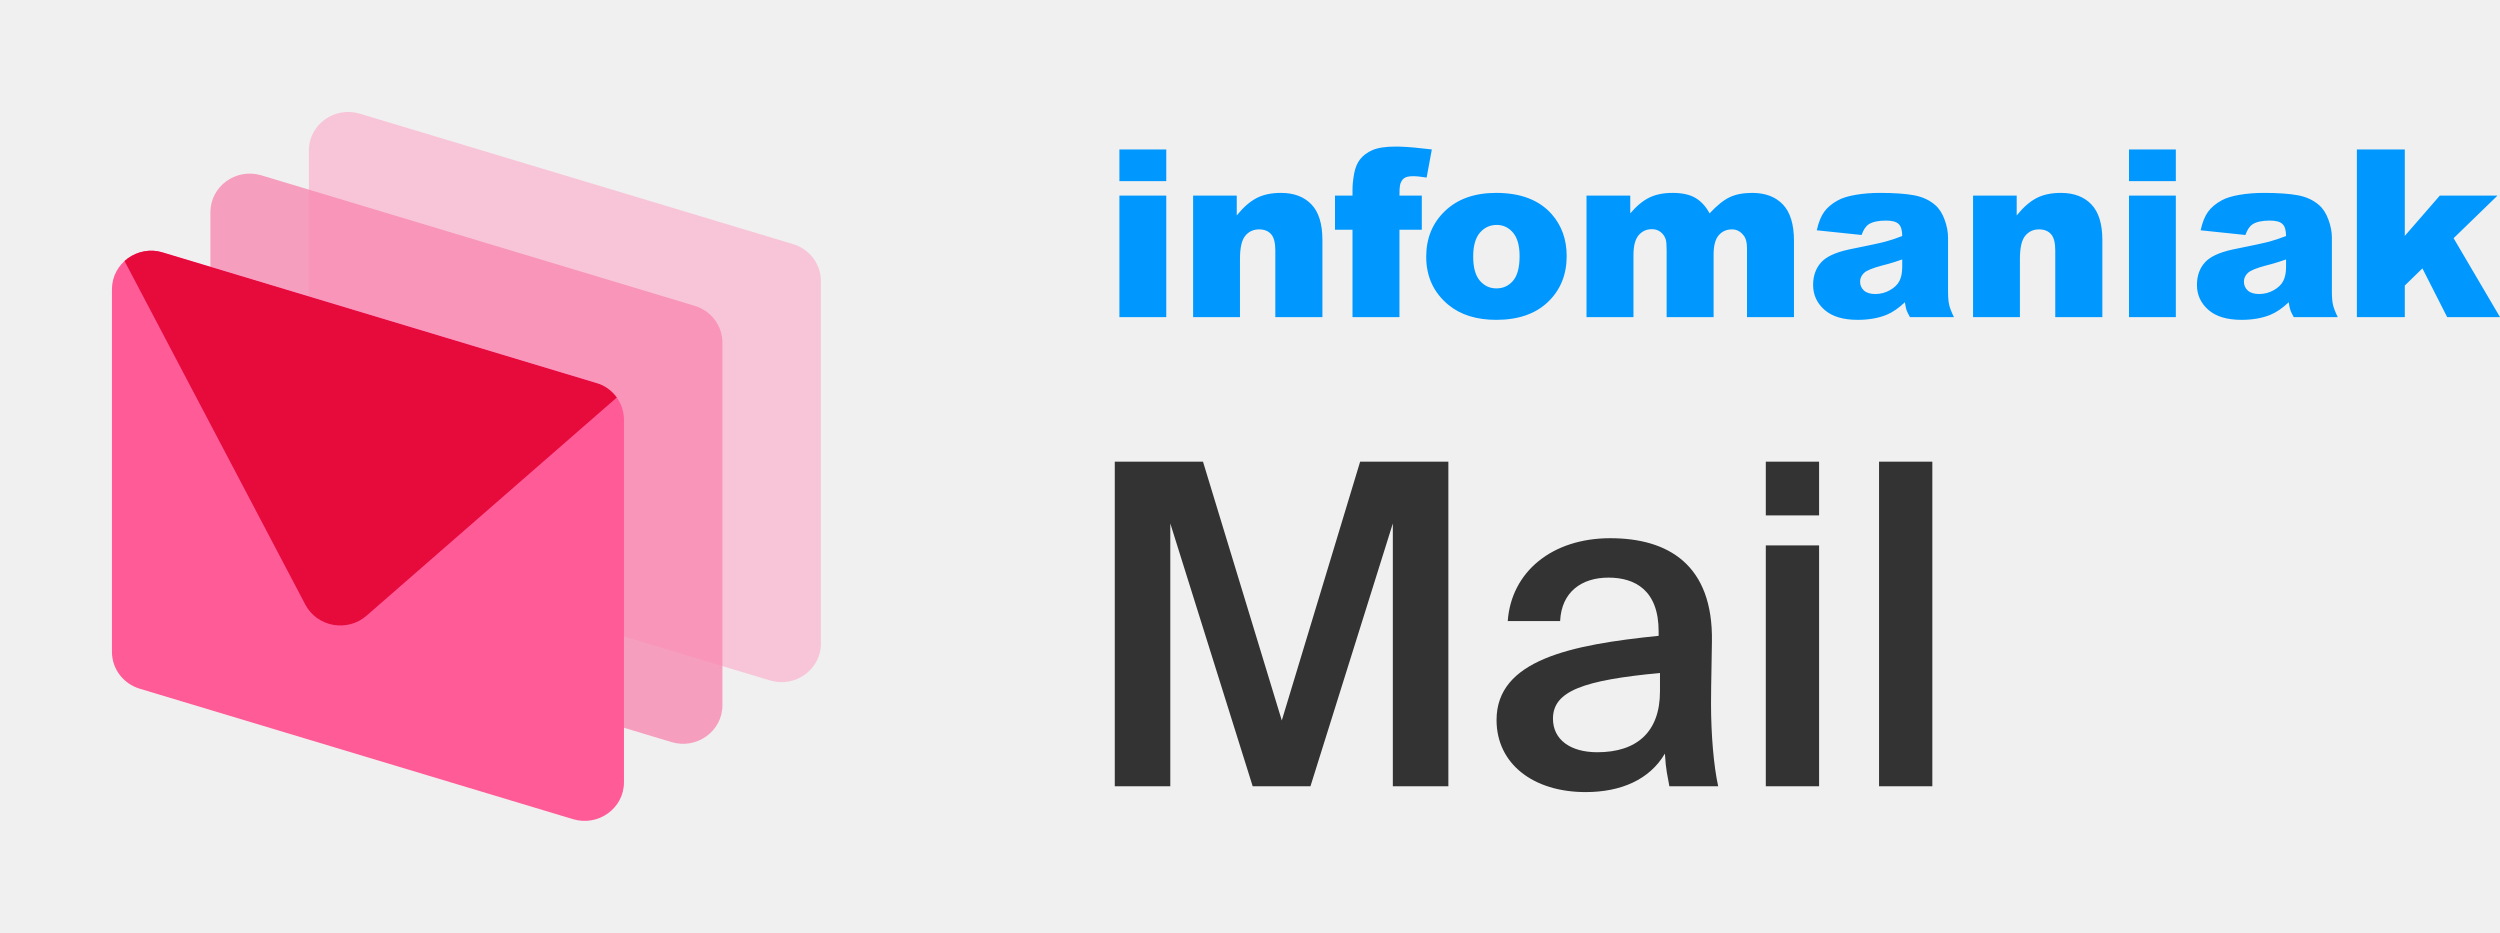
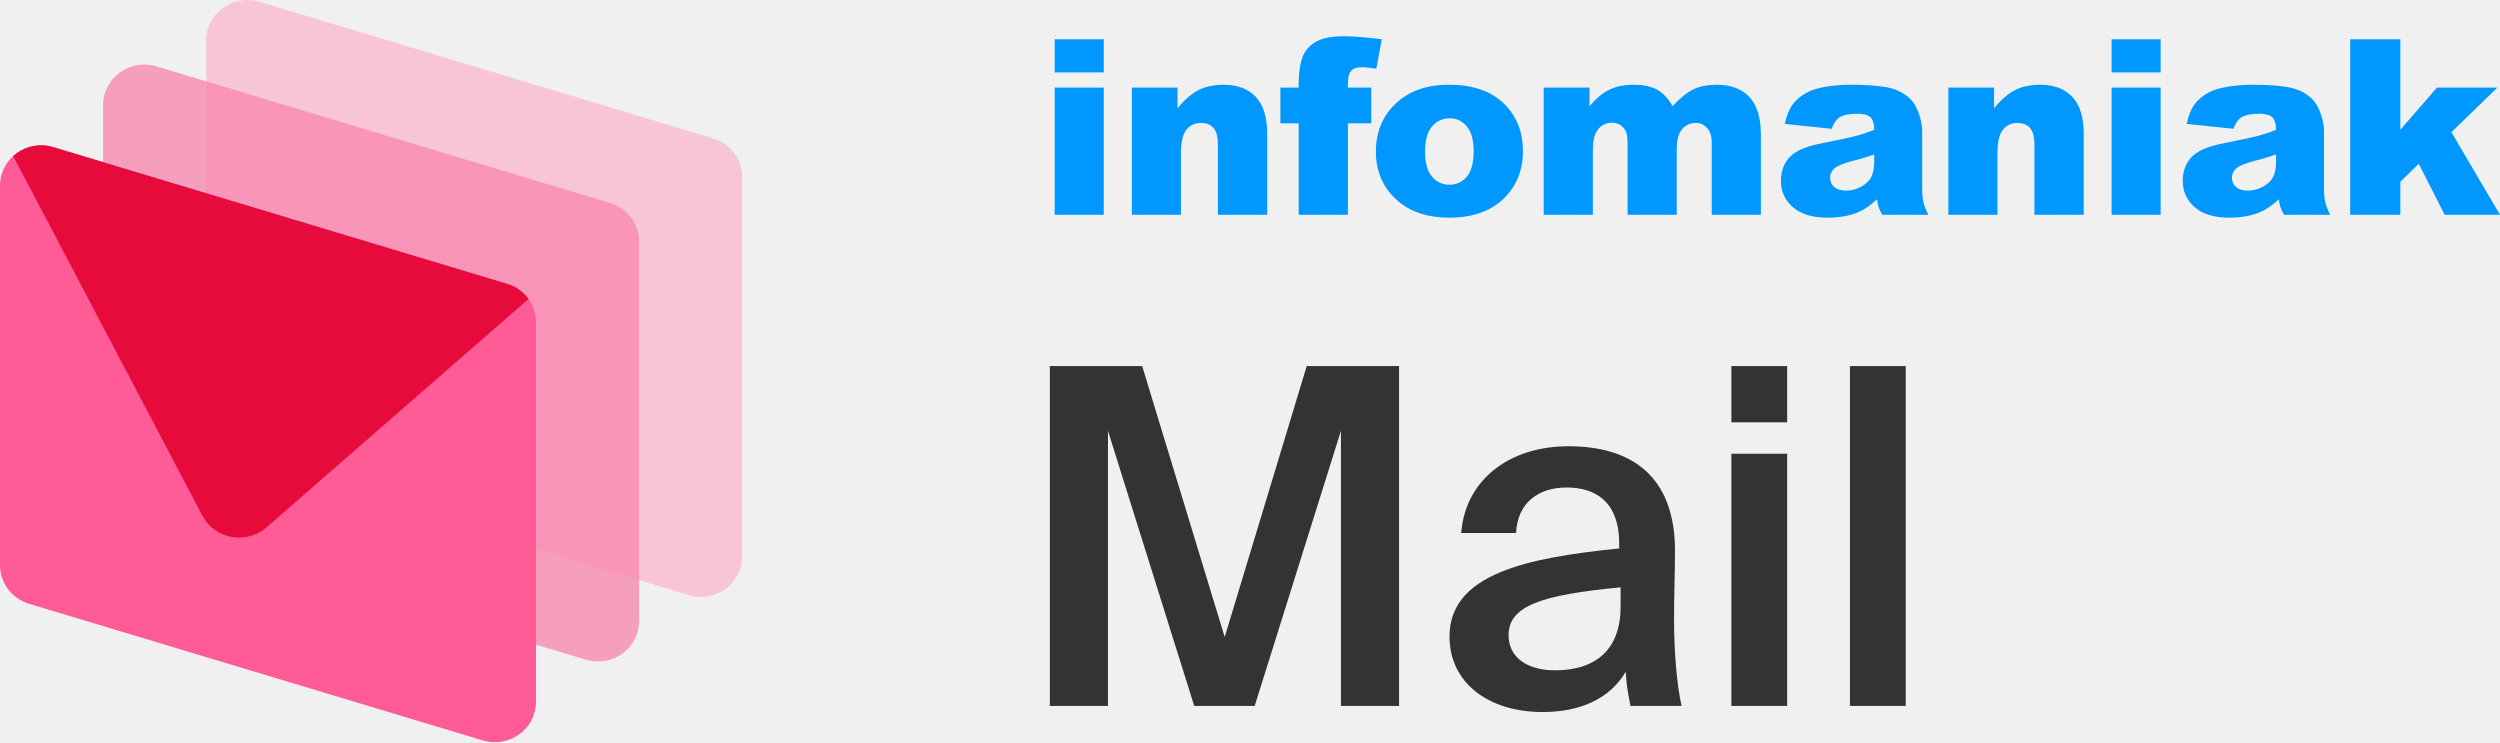
- <svg xmlns="http://www.w3.org/2000/svg" width="134" height="50" viewBox="0 0 134 50" fill="none">
+ <svg xmlns="http://www.w3.org/2000/svg" fill="none" viewBox="6 6 128 38">
  <path opacity="0.5" fill-rule="evenodd" clip-rule="evenodd" d="M16.556 8.067C16.556 6.677 17.93 5.684 19.288 6.093L42.51 13.085C43.396 13.352 44 14.153 44 15.06V34.495C44 35.885 42.626 36.879 41.268 36.47L18.046 29.477C17.16 29.211 16.556 28.41 16.556 27.503V8.067Z" fill="#FF9ABF" />
  <path opacity="0.8" fill-rule="evenodd" clip-rule="evenodd" d="M11.278 11.373C11.278 9.983 12.652 8.99 14.01 9.398L37.232 16.391C38.118 16.658 38.722 17.459 38.722 18.366V37.801C38.722 39.191 37.348 40.184 35.99 39.775L12.768 32.783C11.882 32.516 11.278 31.715 11.278 30.808V11.373Z" fill="#F789B2" />
  <path fill-rule="evenodd" clip-rule="evenodd" d="M6 15.505C6 14.115 7.374 13.121 8.732 13.53L31.954 20.523C32.84 20.789 33.444 21.59 33.444 22.497V41.933C33.444 43.323 32.07 44.316 30.712 43.907L7.49 36.915C6.604 36.648 6 35.847 6 34.94V15.505Z" fill="#FF5B97" />
  <mask id="mask0_4136_48810" style="mask-type:alpha" maskUnits="userSpaceOnUse" x="6" y="13" width="28" height="31">
    <path fill-rule="evenodd" clip-rule="evenodd" d="M6 15.505C6 14.115 7.374 13.121 8.732 13.53L31.954 20.523C32.84 20.789 33.444 21.59 33.444 22.497V41.933C33.444 43.323 32.07 44.316 30.712 43.907L7.49 36.915C6.604 36.648 6 35.847 6 34.94V15.505Z" fill="white" />
  </mask>
  <g mask="url(#mask0_4136_48810)">
    <g style="mix-blend-mode:multiply">
      <path fill-rule="evenodd" clip-rule="evenodd" d="M6 12.708L33.444 20.972L19.645 33.003C18.615 33.901 16.996 33.606 16.364 32.406L6 12.708Z" fill="#F2357A" />
    </g>
    <g style="mix-blend-mode:multiply">
      <path fill-rule="evenodd" clip-rule="evenodd" d="M6 12.708L33.444 20.972L19.645 33.003C18.615 33.901 16.996 33.606 16.364 32.406L6 12.708Z" fill="#F2357A" />
    </g>
  </g>
  <path d="M60 8.01H62.512V9.708H60V8.01ZM60 10.486H62.512V16.997H60V10.486ZM63.951 10.486H66.29V11.547C66.64 11.114 66.993 10.804 67.351 10.618C67.709 10.432 68.145 10.339 68.66 10.339C69.355 10.339 69.899 10.545 70.292 10.955C70.685 11.366 70.881 12.001 70.881 12.859V16.997H68.357V13.417C68.357 13.008 68.281 12.719 68.129 12.549C67.977 12.38 67.763 12.295 67.487 12.295C67.183 12.295 66.936 12.409 66.747 12.638C66.557 12.867 66.463 13.278 66.463 13.87V16.997H63.951V10.486ZM75.011 10.486H76.209V12.313H75.011V16.997H72.494V12.313H71.556V10.486H72.494V10.192C72.494 9.926 72.522 9.634 72.58 9.315C72.638 8.997 72.746 8.736 72.904 8.534C73.062 8.332 73.285 8.168 73.57 8.043C73.856 7.919 74.275 7.856 74.826 7.856L75.044 7.86C75.468 7.873 76.035 7.923 76.746 8.01L76.468 9.518C76.167 9.469 75.925 9.444 75.74 9.444C75.513 9.444 75.351 9.482 75.252 9.558C75.153 9.633 75.083 9.753 75.042 9.916C75.022 10.006 75.011 10.196 75.011 10.486ZM76.445 13.76C76.445 12.767 76.782 11.948 77.457 11.305C78.132 10.661 79.043 10.339 80.191 10.339C81.503 10.339 82.495 10.717 83.165 11.473C83.704 12.082 83.974 12.832 83.974 13.723C83.974 14.725 83.639 15.545 82.971 16.185C82.302 16.824 81.377 17.144 80.197 17.144C79.144 17.144 78.292 16.878 77.642 16.347C76.844 15.689 76.445 14.827 76.445 13.76ZM78.963 13.754C78.963 14.334 79.081 14.763 79.317 15.041C79.554 15.319 79.851 15.458 80.209 15.458C80.571 15.458 80.868 15.321 81.101 15.047C81.333 14.774 81.45 14.334 81.45 13.729C81.45 13.165 81.332 12.745 81.098 12.47C80.863 12.194 80.573 12.056 80.228 12.056C79.862 12.056 79.559 12.196 79.32 12.476C79.082 12.756 78.963 13.182 78.963 13.754ZM85.037 10.486H87.382V11.437C87.719 11.04 88.059 10.758 88.403 10.591C88.746 10.423 89.161 10.339 89.646 10.339C90.169 10.339 90.582 10.431 90.887 10.615C91.191 10.799 91.44 11.073 91.633 11.437C92.028 11.012 92.388 10.722 92.713 10.569C93.038 10.416 93.439 10.339 93.917 10.339C94.62 10.339 95.169 10.547 95.564 10.961C95.959 11.376 96.157 12.025 96.157 12.908V16.997H93.639V13.288C93.639 12.994 93.581 12.775 93.466 12.632C93.297 12.407 93.088 12.295 92.837 12.295C92.541 12.295 92.302 12.401 92.121 12.614C91.94 12.826 91.849 13.167 91.849 13.637V16.997H89.332V13.411C89.332 13.124 89.315 12.93 89.282 12.828C89.229 12.665 89.136 12.533 89.005 12.433C88.873 12.333 88.719 12.283 88.542 12.283C88.254 12.283 88.017 12.391 87.832 12.607C87.647 12.824 87.554 13.18 87.554 13.674V16.997H85.037V10.486ZM99.781 12.595L97.38 12.344C97.471 11.927 97.602 11.599 97.772 11.36C97.943 11.121 98.189 10.914 98.51 10.738C98.74 10.611 99.057 10.513 99.46 10.444C99.863 10.374 100.299 10.339 100.768 10.339C101.521 10.339 102.126 10.381 102.583 10.465C103.039 10.549 103.42 10.723 103.724 10.989C103.938 11.173 104.107 11.434 104.23 11.771C104.354 12.108 104.415 12.43 104.415 12.736V15.611C104.415 15.918 104.435 16.158 104.474 16.332C104.513 16.505 104.598 16.727 104.73 16.997H102.373C102.278 16.829 102.216 16.702 102.188 16.614C102.159 16.526 102.13 16.388 102.101 16.2C101.772 16.515 101.445 16.739 101.12 16.874C100.676 17.054 100.159 17.144 99.571 17.144C98.789 17.144 98.196 16.964 97.791 16.605C97.385 16.245 97.183 15.802 97.183 15.274C97.183 14.78 97.329 14.373 97.621 14.054C97.892 13.758 98.376 13.533 99.073 13.378L100.403 13.103C100.708 13.037 100.931 12.986 101.071 12.948C101.35 12.872 101.647 12.773 101.959 12.65C101.959 12.344 101.896 12.129 101.768 12.007C101.64 11.884 101.416 11.823 101.095 11.823C100.684 11.823 100.375 11.888 100.17 12.019C100.009 12.121 99.88 12.313 99.781 12.595ZM101.959 13.907C101.7 13.999 101.433 14.083 101.157 14.159L100.879 14.232C100.369 14.367 100.046 14.5 99.91 14.631C99.771 14.765 99.701 14.919 99.701 15.09C99.701 15.287 99.77 15.447 99.907 15.572C100.045 15.696 100.248 15.759 100.515 15.759C100.795 15.759 101.055 15.691 101.296 15.556C101.537 15.421 101.707 15.257 101.808 15.063C101.909 14.869 101.959 14.616 101.959 14.306V13.907ZM105.756 10.486H108.095V11.547C108.445 11.114 108.799 10.804 109.156 10.618C109.514 10.432 109.95 10.339 110.465 10.339C111.16 10.339 111.704 10.545 112.097 10.955C112.49 11.366 112.686 12.001 112.686 12.859V16.997H110.162V13.417C110.162 13.008 110.086 12.719 109.934 12.549C109.782 12.38 109.568 12.295 109.292 12.295C108.988 12.295 108.741 12.409 108.552 12.638C108.362 12.867 108.268 13.278 108.268 13.87V16.997H105.756V10.486ZM114.114 8.01H116.625V9.708H114.114V8.01ZM114.114 10.486H116.625V16.997H114.114V10.486ZM120.354 12.595L117.954 12.344C118.044 11.927 118.175 11.599 118.345 11.36C118.516 11.121 118.762 10.914 119.083 10.738C119.313 10.611 119.63 10.513 120.033 10.444C120.436 10.374 120.873 10.339 121.342 10.339C122.094 10.339 122.699 10.381 123.156 10.465C123.612 10.549 123.993 10.723 124.297 10.989C124.511 11.173 124.68 11.434 124.803 11.771C124.927 12.108 124.989 12.43 124.989 12.736V15.611C124.989 15.918 125.008 16.158 125.047 16.332C125.086 16.505 125.172 16.727 125.303 16.997H122.946L122.862 16.843C122.814 16.749 122.78 16.672 122.761 16.614C122.732 16.526 122.703 16.388 122.674 16.2C122.345 16.515 122.018 16.739 121.693 16.874C121.249 17.054 120.733 17.144 120.144 17.144C119.363 17.144 118.769 16.964 118.364 16.605C117.959 16.245 117.756 15.802 117.756 15.274C117.756 14.78 117.902 14.373 118.194 14.054C118.466 13.758 118.95 13.533 119.647 13.378L120.976 13.103C121.281 13.037 121.504 12.986 121.644 12.948C121.924 12.872 122.22 12.773 122.533 12.65C122.533 12.344 122.469 12.129 122.341 12.007C122.214 11.884 121.989 11.823 121.669 11.823C121.257 11.823 120.949 11.888 120.743 12.019C120.582 12.121 120.453 12.313 120.354 12.595ZM122.533 13.907C122.273 13.999 122.006 14.083 121.731 14.159L121.453 14.232C120.942 14.367 120.62 14.5 120.484 14.631C120.344 14.765 120.274 14.919 120.274 15.09C120.274 15.287 120.343 15.447 120.481 15.572C120.618 15.696 120.821 15.759 121.089 15.759C121.368 15.759 121.628 15.691 121.869 15.556C122.11 15.421 122.281 15.257 122.381 15.063C122.482 14.869 122.533 14.616 122.533 14.306V13.907ZM126.329 8.01H128.897V12.644L130.773 10.486H133.864L131.513 12.767L134 16.997H131.168L129.841 14.385L128.897 15.305V16.997H126.329V8.01Z" fill="#0098FF" />
  <path d="M67.144 42.144H70.24L74.656 28.056V42.144H77.632V24.744H72.904L68.704 38.616L64.48 24.744H59.752V42.144H62.728V28.056L67.144 42.144ZM80.215 38.592C80.215 40.944 82.183 42.456 84.991 42.456C86.887 42.456 88.423 41.784 89.239 40.392C89.287 41.28 89.383 41.592 89.479 42.144H92.095C91.855 41.064 91.711 39.36 91.711 37.728C91.711 36.552 91.759 35.04 91.759 34.392C91.831 30.264 89.407 28.848 86.311 28.848C83.191 28.848 81.007 30.648 80.815 33.288H83.623C83.695 31.728 84.775 30.96 86.215 30.96C87.631 30.96 88.903 31.632 88.903 33.84V34.08C84.175 34.56 80.215 35.376 80.215 38.592ZM88.975 36.072V37.056C88.975 39.24 87.727 40.32 85.615 40.32C84.175 40.32 83.239 39.648 83.239 38.52C83.239 37.032 84.895 36.456 88.975 36.072ZM97.503 24.744H94.647V27.624H97.503V24.744ZM97.503 29.232H94.647V42.144H97.503V29.232ZM103.573 42.144V24.744H100.717V42.144H103.573Z" fill="#333333" />
</svg>
